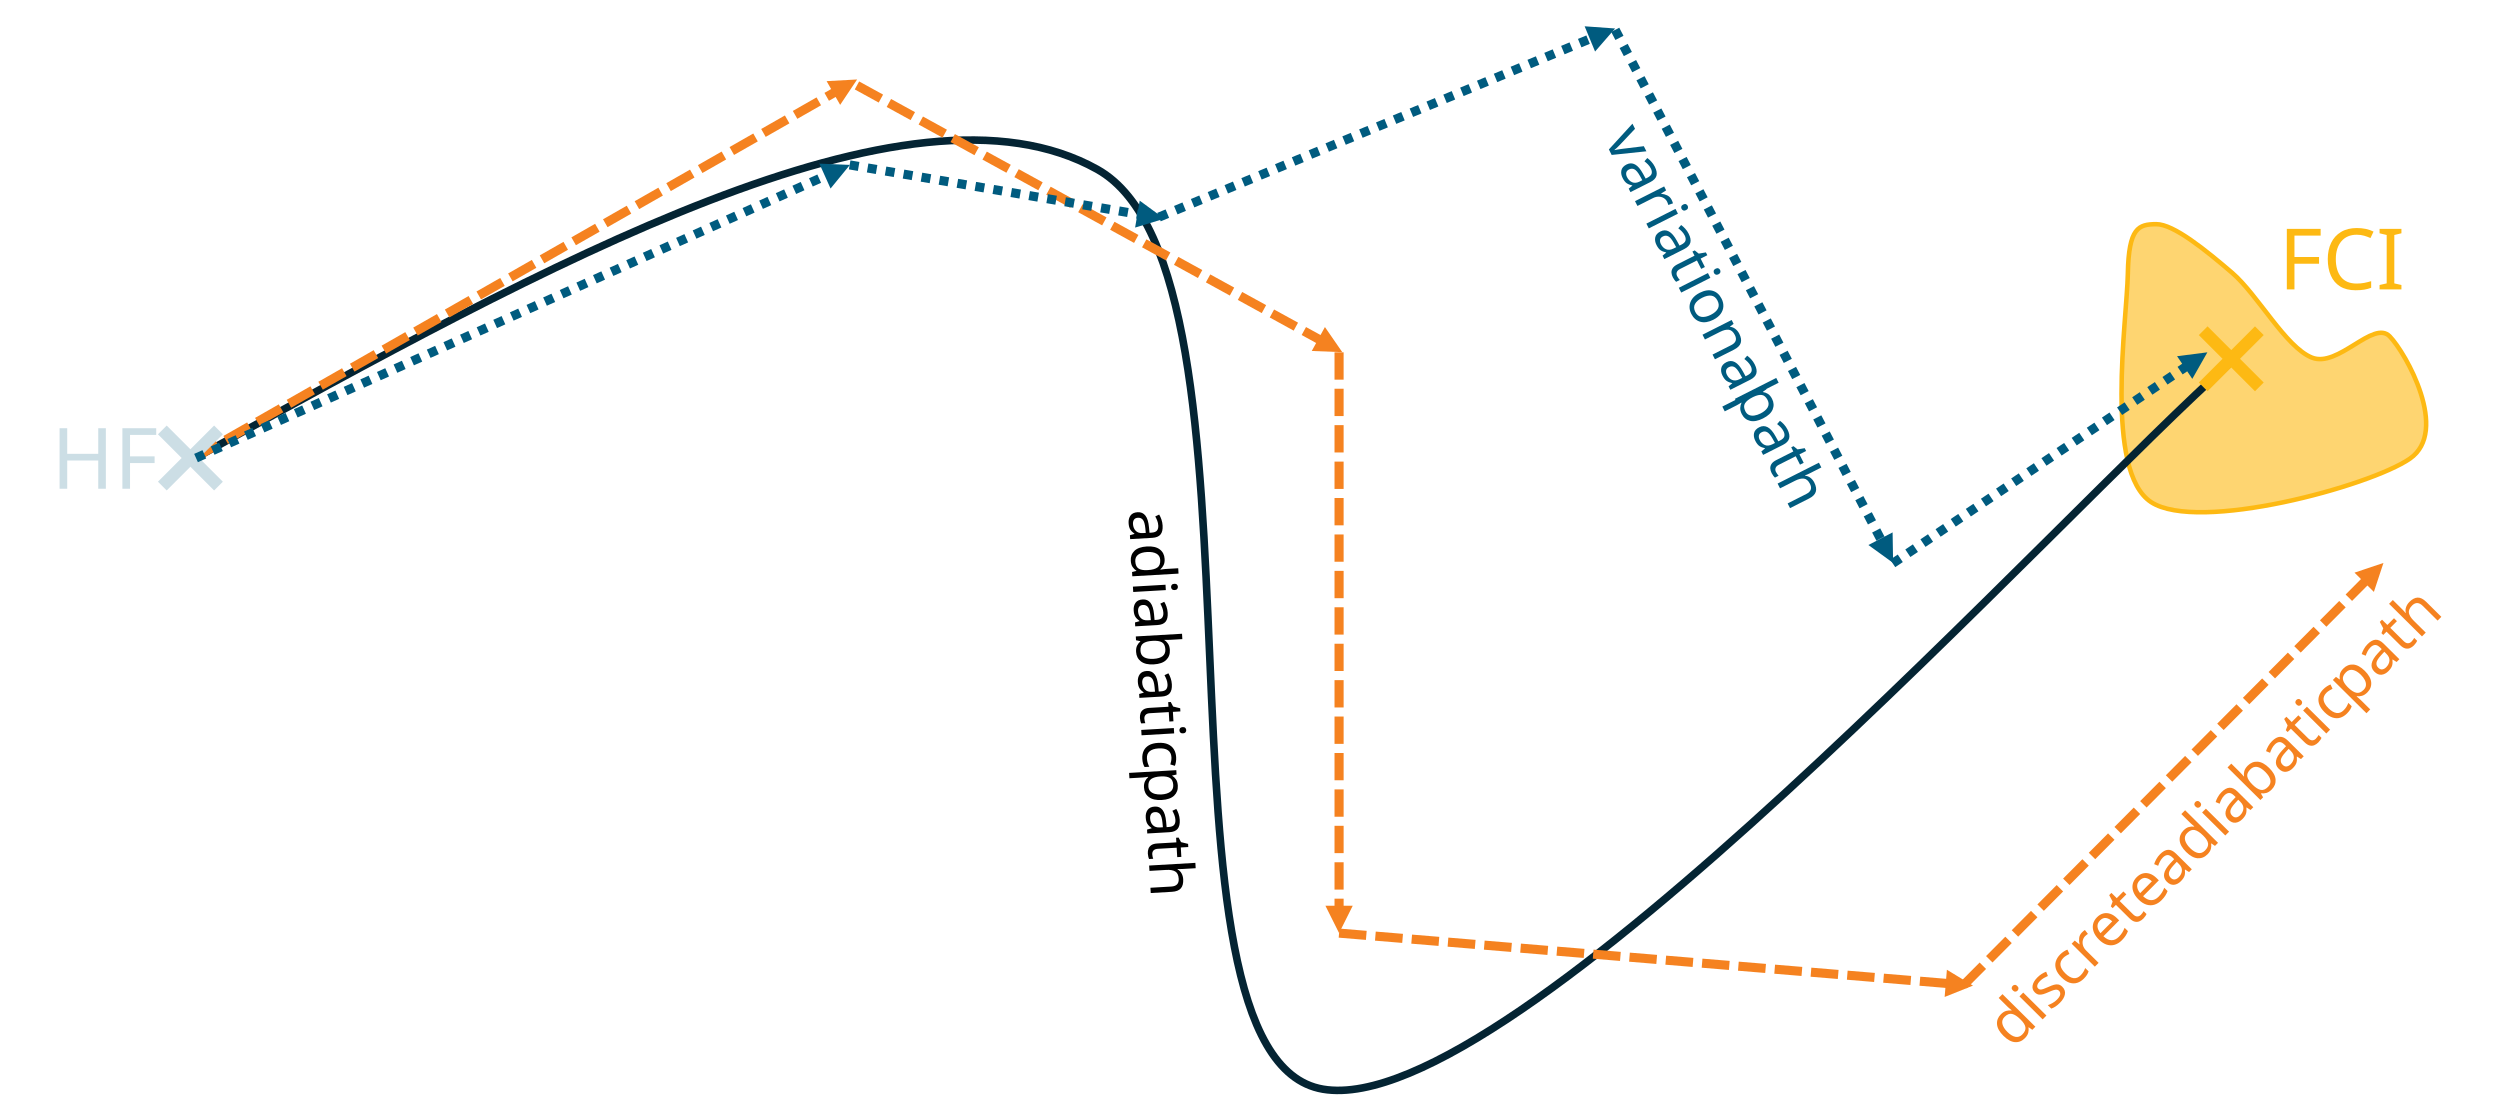
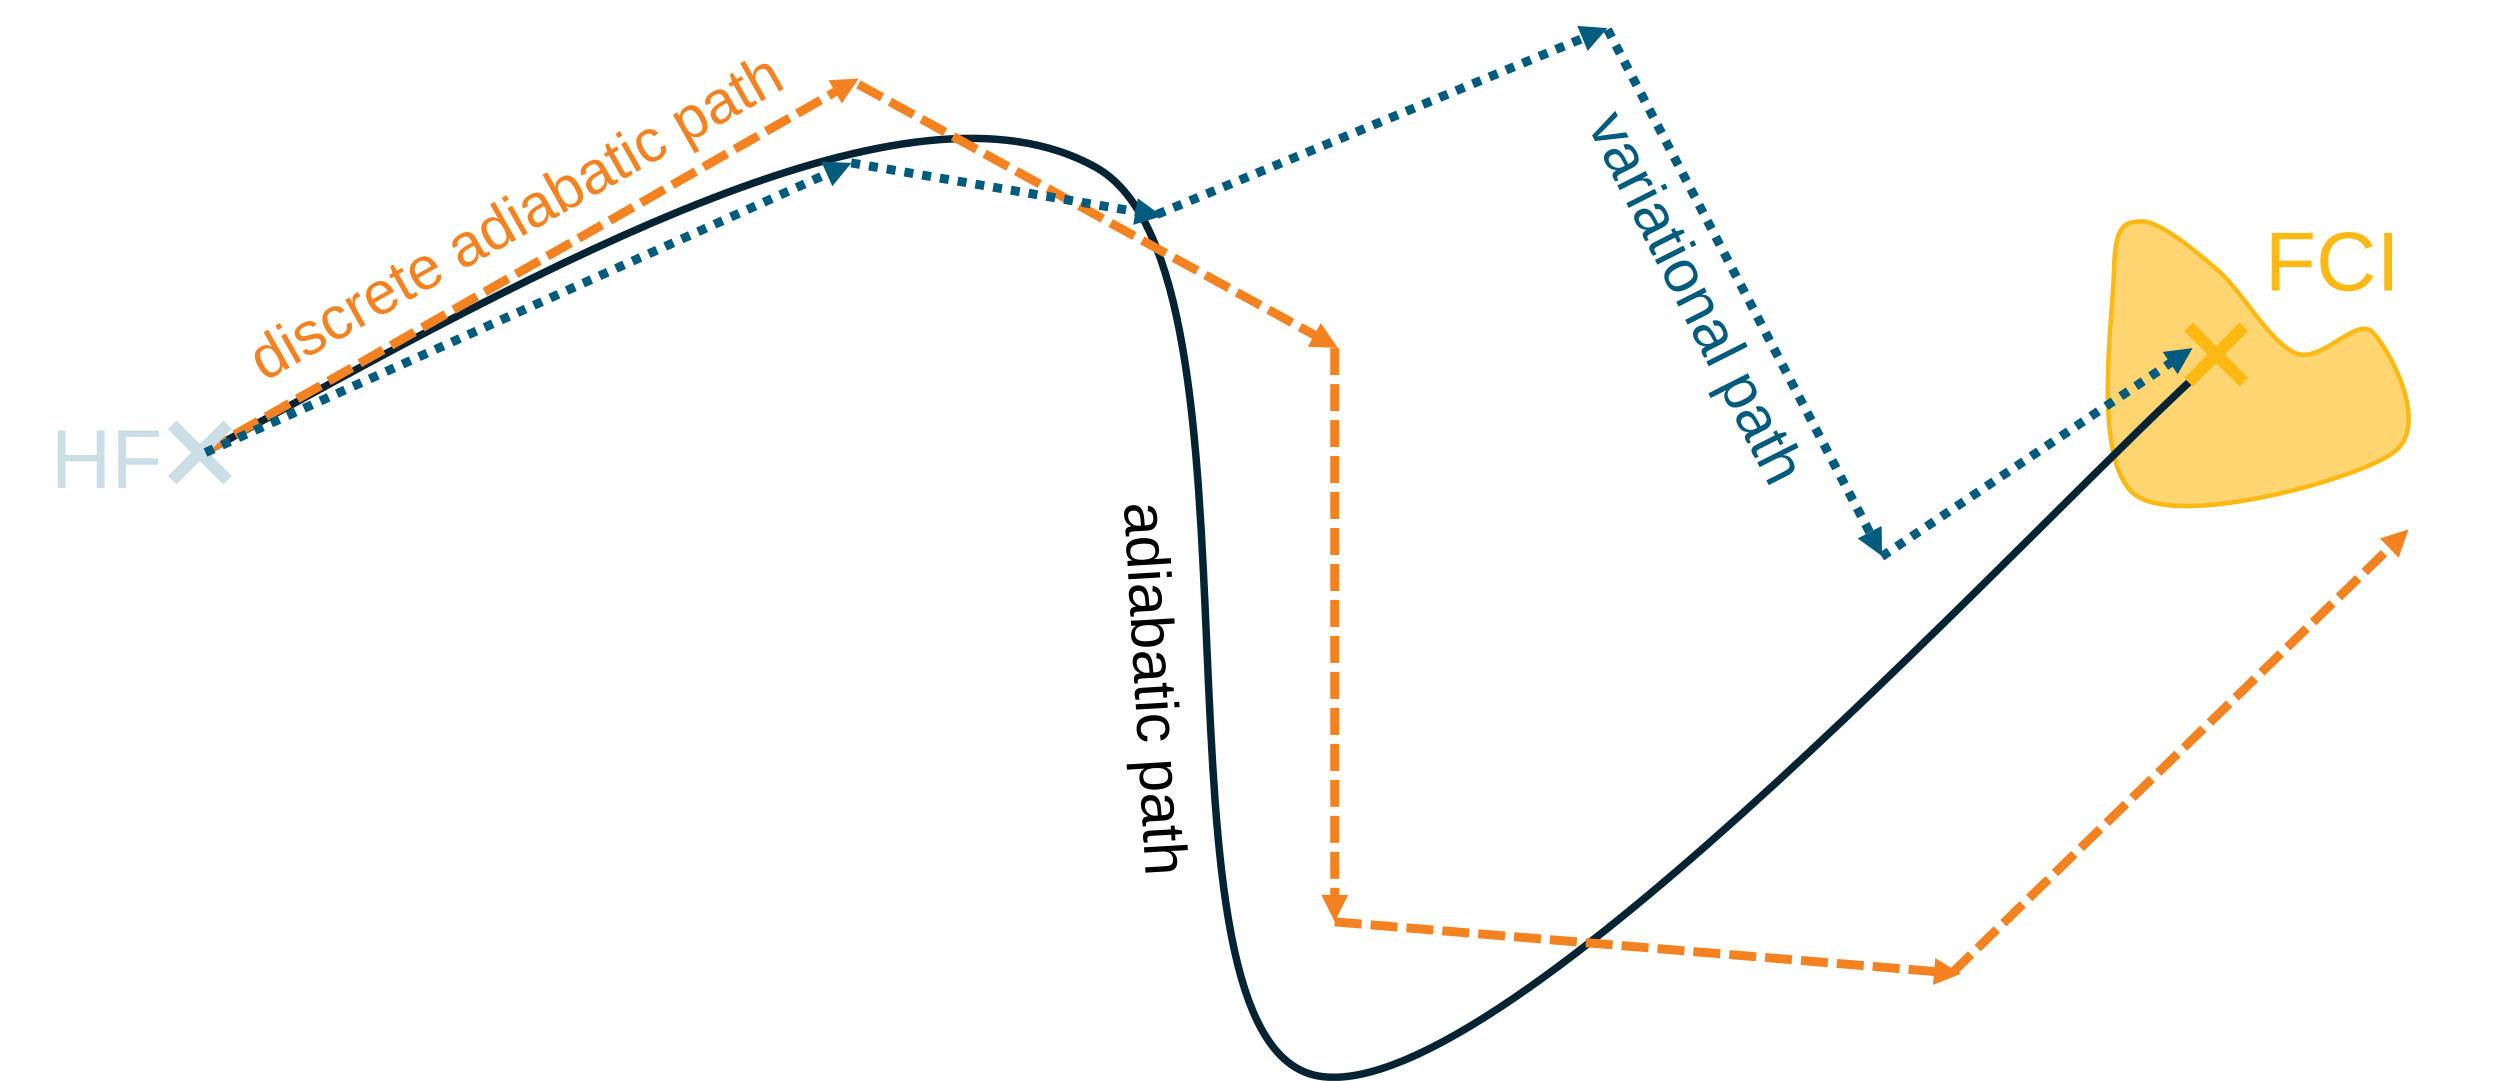
- <svg xmlns="http://www.w3.org/2000/svg" width="3775" height="1681" xml:space="preserve" overflow="hidden">
-   <g transform="translate(-173 -243)">
-     <path d="M3386.04 656.28C3384.77 726.226 3350.17 954.63 3421.15 1001.18 3492.14 1047.72 3751.9 977.268 3811.95 935.555 3871.99 893.841 3806.1 776.333 3781.42 750.897 3756.74 725.463 3703.56 798.969 3663.87 782.945 3624.18 766.921 3582.46 688.328 3543.28 654.754 3504.09 621.18 3455.24 581.247 3428.78 581.501 3402.32 581.755 3387.31 586.334 3386.04 656.28Z" stroke="#FDB913" stroke-width="6.875" stroke-miterlimit="8" fill="#FDB913" fill-rule="evenodd" fill-opacity="0.6" />
-     <path d="M465.5 935.903C1005.48 637.94 1545.45 339.978 1829.65 498.606 2113.85 657.233 1885.21 1839.25 2170.69 1887.67 2456.16 1936.09 3289.92 1011.31 3542.5 789.128" stroke="#042433" stroke-width="11.458" stroke-miterlimit="8" fill="none" fill-rule="evenodd" />
-     <path d="M3506.39 735.777 3542.2 771.586 3578.01 735.777 3591.2 748.97 3555.39 784.779 3591.2 820.587 3578.01 833.78 3542.2 797.972 3506.39 833.78 3493.2 820.587 3529.01 784.779 3493.2 748.97Z" fill="#FDB913" fill-rule="evenodd" />
-     <path d="M2201.87 775 2201.87 816.25 2188.12 816.25 2188.12 775ZM2201.87 830 2201.87 871.25 2188.12 871.25 2188.12 830ZM2201.87 885 2201.87 926.25 2188.12 926.25 2188.12 885ZM2201.87 940 2201.87 981.25 2188.12 981.25 2188.12 940ZM2201.87 995 2201.87 1036.25 2188.12 1036.25 2188.12 995ZM2201.87 1050 2201.88 1091.25 2188.12 1091.25 2188.12 1050ZM2201.88 1105 2201.88 1146.25 2188.12 1146.25 2188.12 1105ZM2201.88 1160 2201.88 1201.25 2188.12 1201.25 2188.12 1160ZM2201.88 1215 2201.88 1256.25 2188.12 1256.25 2188.12 1215ZM2201.88 1270 2201.88 1311.25 2188.12 1311.25 2188.12 1270ZM2201.88 1325 2201.88 1366.25 2188.12 1366.25 2188.12 1325ZM2201.88 1380 2201.88 1421.25 2188.12 1421.25 2188.12 1380ZM2201.88 1435 2201.88 1476.25 2188.12 1476.25 2188.12 1435ZM2201.88 1490 2201.88 1531.25 2188.12 1531.25 2188.12 1490ZM2201.88 1545 2201.88 1586.25 2188.12 1586.25 2188.12 1545ZM2201.88 1600 2201.88 1617.57 2188.12 1617.57 2188.12 1600ZM2215.62 1610.69 2195 1651.94 2174.38 1610.69Z" fill="#F58220" />
-     <path d="M2195.57 1645.15 2236.68 1648.55 2235.54 1662.26 2194.43 1658.85ZM2250.38 1649.69 2291.49 1653.09 2290.35 1666.79 2249.24 1663.39ZM2305.19 1654.23 2346.3 1657.63 2345.17 1671.33 2304.06 1667.93ZM2360 1658.76 2401.11 1662.17 2399.98 1675.87 2358.87 1672.47ZM2414.82 1663.3 2455.93 1666.71 2454.79 1680.41 2413.68 1677.01ZM2469.63 1667.84 2510.74 1671.25 2509.6 1684.95 2468.49 1681.55ZM2524.44 1672.38 2565.55 1675.78 2564.42 1689.49 2523.31 1686.08ZM2579.25 1676.92 2620.36 1680.32 2619.23 1694.03 2578.12 1690.62ZM2634.07 1681.46 2675.18 1684.86 2674.04 1698.57 2632.93 1695.16ZM2688.88 1686 2729.99 1689.4 2728.85 1703.1 2687.74 1699.7ZM2743.69 1690.54 2784.8 1693.94 2783.67 1707.64 2742.56 1704.24ZM2798.5 1695.07 2839.61 1698.48 2838.48 1712.18 2797.37 1708.78ZM2853.32 1699.61 2894.43 1703.02 2893.29 1716.72 2852.18 1713.32ZM2908.13 1704.15 2949.24 1707.56 2948.1 1721.26 2906.99 1717.85ZM2962.94 1708.69 3004.05 1712.09 3002.92 1725.8 2961.81 1722.39ZM3017.75 1713.23 3058.86 1716.63 3057.73 1730.34 3016.62 1726.93ZM3072.57 1717.77 3113.68 1721.17 3112.54 1734.87 3071.43 1731.47ZM3112.81 1707.3 3152.22 1731.26 3109.41 1748.41Z" fill="#F58220" />
-     <path d="M4.875-4.848 33.963 24.4 24.214 34.096-4.875 4.848ZM43.659 34.149 72.748 63.397 62.998 73.093 33.91 43.845ZM82.444 73.146 111.532 102.394 101.783 112.09 72.694 82.842ZM121.228 112.143 150.317 141.391 140.567 151.087 111.479 121.839ZM160.013 151.14 189.101 180.387 179.352 190.084 150.263 160.836ZM198.797 190.137 227.886 219.384 218.136 229.081 189.048 199.833ZM237.582 229.134 266.67 258.381 256.921 268.077 227.832 238.83ZM276.366 268.131 305.455 297.378 295.705 307.074 266.617 277.827ZM315.151 307.128 344.239 336.375 334.49 346.071 305.401 316.824ZM353.935 346.124 383.024 375.372 373.274 385.068 344.186 355.821ZM392.72 385.121 421.808 414.369 412.059 424.065 382.97 394.818ZM431.504 424.118 460.593 453.366 450.843 463.062 421.755 433.814ZM470.289 463.115 499.377 492.363 489.628 502.059 460.539 472.811ZM509.073 502.112 538.162 531.36 528.412 541.056 499.324 511.808ZM547.858 541.109 576.946 570.357 567.197 580.053 538.109 550.805ZM586.642 580.106 614.661 608.279 604.912 617.975 576.893 589.802ZM619.563 593.709 634.028 637.501 590.315 622.797Z" fill="#F58220" transform="matrix(1 0 0 -1 3138 1730.5)" />
-     <path d="M3.408-5.971 39.233 14.478 32.416 26.42-3.408 5.971ZM51.174 21.295 86.999 41.744 80.182 53.685 44.358 33.236ZM98.94 48.56 134.765 69.01 127.948 80.951 92.124 60.502ZM146.706 75.826 182.531 96.275 175.714 108.217 139.89 87.767ZM194.472 103.092 230.297 123.541 223.48 135.482 187.656 115.033ZM242.238 130.357 278.063 150.806 271.246 162.748 235.422 142.299ZM290.004 157.623 325.829 178.072 319.012 190.013 283.188 169.564ZM337.77 184.888 373.594 205.338 366.778 217.279 330.954 196.83ZM385.536 212.154 421.36 232.603 414.544 244.545 378.72 224.095ZM433.302 239.42 469.126 259.869 462.31 271.81 426.486 251.361ZM481.068 266.685 516.892 287.134 510.076 299.076 474.252 278.627ZM528.834 293.951 564.658 314.4 557.842 326.341 522.017 305.892ZM576.6 321.216 612.424 341.665 605.608 353.607 569.783 333.158ZM624.366 348.482 660.19 368.931 653.374 380.873 617.549 360.423ZM672.132 375.747 707.956 396.197 701.14 408.138 665.315 387.689ZM719.898 403.013 755.722 423.462 748.906 435.404 713.081 414.955ZM767.664 430.279 803.488 450.728 796.672 462.669 760.847 442.22ZM815.43 457.544 851.254 477.993 844.438 489.935 808.613 469.486ZM863.196 484.81 899.02 505.259 892.204 517.201 856.379 496.751ZM910.962 512.075 946.786 532.525 939.97 544.466 904.145 524.017ZM958.728 539.341 974.793 548.511 967.977 560.453 951.911 551.282ZM975.637 533.161 1001.24 571.522 955.188 568.985Z" fill="#F58220" transform="matrix(1 0 0 -1 466 934.522)" />
-     <path d="M1470.31 365.975 1506.46 385.843 1499.84 397.893 1463.69 378.025ZM1518.51 392.465 1554.66 412.333 1548.04 424.383 1511.89 404.515ZM1566.71 418.956 1602.86 438.824 1596.24 450.874 1560.09 431.006ZM1614.91 445.446 1651.06 465.314 1644.44 477.364 1608.29 457.496ZM1663.11 471.937 1699.26 491.804 1692.64 503.854 1656.49 483.987ZM1711.31 498.427 1747.46 518.295 1740.84 530.345 1704.69 510.477ZM1759.51 524.917 1795.66 544.785 1789.04 556.835 1752.89 536.968ZM1807.71 551.408 1843.86 571.276 1837.24 583.326 1801.09 563.458ZM1855.91 577.898 1892.06 597.766 1885.44 609.816 1849.29 589.948ZM1904.11 604.389 1940.26 624.257 1933.64 636.307 1897.49 616.439ZM1952.31 630.879 1988.46 650.747 1981.84 662.797 1945.69 642.929ZM2000.51 657.37 2036.66 677.237 2030.04 689.287 1993.89 669.42ZM2048.71 683.86 2084.86 703.728 2078.24 715.778 2042.09 695.91ZM2096.91 710.35 2133.06 730.218 2126.44 742.268 2090.29 722.401ZM2145.11 736.841 2173.03 752.185 2166.41 764.235 2138.49 748.891ZM2173.63 736.823 2199.85 774.766 2153.76 772.973Z" fill="#F58220" />
-     <text fill="#CCDEE5" font-family="Aptos,Aptos_MSFontService,sans-serif" font-weight="400" font-size="128" transform="matrix(1 0 0 1 250.549 981)">HF</text>
-     <path d="M424.695 885.581 460.504 921.39 496.312 885.581 509.505 898.774 473.697 934.583 509.505 970.391 496.312 983.584 460.504 947.776 424.695 983.584 411.502 970.391 447.311 934.583 411.502 898.774Z" fill="#CCDEE5" fill-rule="evenodd" />
-     <text fill="#FDB913" font-family="Aptos,Aptos_MSFontService,sans-serif" font-weight="400" font-size="128" transform="matrix(1 0 0 1 3613.69 680)">FCI</text>
-     <path d="M2.812-6.273 15.359-0.649 9.734 11.898-2.812 6.273ZM27.906 4.976 40.453 10.601 34.828 23.148 22.281 17.523ZM53 16.226 65.547 21.851 59.922 34.398 47.375 28.773ZM78.094 27.476 90.64 33.101 85.015 45.648 72.469 40.023ZM103.187 38.726 115.734 44.35 110.109 56.897 97.562 51.272ZM128.281 49.975 140.828 55.6 135.203 68.147 122.656 62.522ZM153.375 61.225 165.921 66.85 160.296 79.397 147.75 73.772ZM178.468 72.475 191.015 78.1 185.39 90.647 172.843 85.022ZM203.562 83.725 216.109 89.35 210.484 101.896 197.937 96.272ZM228.656 94.974 241.202 100.599 235.578 113.146 223.031 107.521ZM253.749 106.224 266.296 111.849 260.671 124.396 248.124 118.771ZM278.843 117.474 291.39 123.099 285.765 135.646 273.218 130.021ZM303.937 128.724 316.483 134.349 310.859 146.895 298.312 141.271ZM329.03 139.973 341.577 145.598 335.952 158.145 323.405 152.52ZM354.124 151.223 366.671 156.848 361.046 169.395 348.499 163.77ZM379.218 162.473 391.765 168.098 386.14 180.645 373.593 175.02ZM404.311 173.723 416.858 179.348 411.233 191.894 398.686 186.27ZM429.405 184.972 441.952 190.597 436.327 203.144 423.78 197.519ZM454.499 196.222 467.046 201.847 461.421 214.394 448.874 208.769ZM479.592 207.472 492.139 213.097 486.514 225.644 473.967 220.019ZM504.686 218.722 517.233 224.347 511.608 236.893 499.061 231.269ZM529.78 229.971 542.326 235.596 536.702 248.143 524.155 242.518ZM554.873 241.221 567.42 246.846 561.795 259.393 549.248 253.768ZM579.967 252.471 592.514 258.096 586.889 270.643 574.342 265.018ZM605.061 263.721 617.607 269.346 611.983 281.892 599.436 276.267ZM630.154 274.97 642.701 280.595 637.076 293.142 624.529 287.517ZM655.248 286.22 667.795 291.845 662.17 304.392 649.623 298.767ZM680.342 297.47 692.888 303.095 687.264 315.642 674.717 310.017ZM705.435 308.72 717.982 314.345 712.357 326.891 699.81 321.266ZM730.529 319.969 743.076 325.594 737.451 338.141 724.904 332.516ZM755.623 331.219 768.17 336.844 762.545 349.391 749.998 343.766ZM780.716 342.469 793.263 348.094 787.639 360.641 775.092 355.016ZM805.81 353.719 818.357 359.344 812.732 371.89 800.185 366.266ZM830.904 364.968 843.451 370.593 837.826 383.14 825.279 377.515ZM855.998 376.218 868.545 381.843 862.92 394.39 850.373 388.765ZM881.091 387.468 893.638 393.093 888.013 405.64 875.467 400.015ZM906.185 398.718 918.732 404.343 913.107 416.889 900.56 411.264ZM931.279 409.967 943.826 415.592 938.201 428.139 925.654 422.514ZM956.372 421.217 958.792 422.302 953.167 434.849 950.747 433.764ZM958.145 406.943 987.348 442.638 941.27 444.584Z" fill="#005B7F" transform="matrix(1 0 0 -1 469 934.638)" />
-     <path d="M1457.16 485.223 1470.71 487.541 1468.39 501.094 1454.84 498.777ZM1484.27 489.859 1497.82 492.177 1495.5 505.73 1481.95 503.412ZM1511.37 494.495 1524.93 496.812 1522.61 510.366 1509.05 508.048ZM1538.48 499.13 1552.03 501.448 1549.71 515.001 1536.16 512.683ZM1565.58 503.766 1579.14 506.084 1576.82 519.637 1563.27 517.319ZM1592.69 508.402 1606.24 510.719 1603.93 524.273 1590.37 521.955ZM1619.8 513.037 1633.35 515.355 1631.03 528.908 1617.48 526.59ZM1646.9 517.673 1660.46 519.991 1658.14 533.544 1644.59 531.226ZM1674.01 522.308 1687.56 524.626 1685.25 538.18 1671.69 535.862ZM1701.12 526.944 1714.67 529.262 1712.35 542.815 1698.8 540.497ZM1728.22 531.58 1741.78 533.898 1739.46 547.451 1725.91 545.133ZM1755.33 536.215 1768.88 538.533 1766.57 552.086 1753.01 549.769ZM1782.44 540.851 1795.99 543.169 1793.67 556.722 1780.12 554.404ZM1809.54 545.487 1823.1 547.804 1820.78 561.358 1807.23 559.04ZM1836.65 550.122 1850.2 552.44 1847.89 565.993 1834.33 563.676ZM1863.76 554.758 1877.31 557.076 1874.99 570.629 1861.44 568.311ZM1890.86 559.394 1898.41 560.685 1896.1 574.238 1888.54 572.947ZM1893.96 545.973 1931.14 573.256 1887 586.633Z" fill="#005B7F" />
-     <path d="M2.627-6.353 15.334-1.099 10.079 11.608-2.627 6.353ZM28.04 4.156 40.746 9.41 35.492 22.117 22.785 16.862ZM53.453 14.665 66.159 19.92 60.905 32.626 48.198 27.371ZM78.866 25.174 91.572 30.429 86.317 43.135 73.611 37.88ZM104.278 35.683 116.985 40.938 111.73 53.644 99.024 48.39ZM129.691 46.192 142.397 51.447 137.143 64.153 124.437 58.899ZM155.104 56.702 167.81 61.956 162.556 74.662 149.849 69.408ZM180.517 67.211 193.223 72.465 187.968 85.171 175.262 79.917ZM205.929 77.72 218.636 82.974 213.381 95.681 200.675 90.426ZM231.342 88.229 244.049 93.483 238.794 106.19 226.088 100.935ZM256.755 98.738 269.461 103.992 264.207 116.699 251.5 111.444ZM282.168 109.247 294.874 114.502 289.62 127.208 276.913 121.953ZM307.581 119.756 320.287 125.011 315.032 137.717 302.326 132.463ZM332.993 130.265 345.7 135.52 340.445 148.226 327.739 142.972ZM358.406 140.774 371.112 146.029 365.858 158.735 353.152 153.481ZM383.819 151.283 396.525 156.538 391.271 169.244 378.564 163.99ZM409.232 161.793 421.938 167.047 416.683 179.754 403.977 174.499ZM434.644 172.302 447.351 177.556 442.096 190.263 429.39 185.008ZM460.057 182.811 472.764 188.065 467.509 200.772 454.803 195.517ZM485.47 193.32 498.176 198.574 492.922 211.281 480.215 206.026ZM510.883 203.829 523.589 209.084 518.335 221.79 505.628 216.535ZM536.295 214.338 549.002 219.593 543.747 232.299 531.041 227.044ZM561.708 224.847 574.415 230.102 569.16 242.808 556.454 237.554ZM587.121 235.356 599.827 240.611 594.573 253.317 581.866 248.063ZM612.534 245.865 625.24 251.12 619.986 263.826 607.279 258.572ZM637.946 256.375 650.653 261.629 645.398 274.335 632.692 269.081ZM658.564 250.021 688.801 284.844 642.8 288.14Z" fill="#005B7F" transform="matrix(1 0 0 -1 1923 570.844)" />
-     <path d="M2618.1 284.822 2624.45 297.015 2612.26 303.371 2605.9 291.178ZM2630.81 309.208 2637.16 321.402 2624.97 327.757 2618.61 315.564ZM2643.52 333.595 2649.87 345.788 2637.68 352.143 2631.33 339.95ZM2656.23 357.981 2662.58 370.174 2650.39 376.529 2644.04 364.336ZM2668.94 382.367 2675.3 394.56 2663.1 400.915 2656.75 388.722ZM2681.65 406.753 2688.01 418.946 2675.81 425.302 2669.46 413.108ZM2694.36 431.139 2700.72 443.332 2688.52 449.688 2682.17 437.495ZM2707.07 455.525 2713.43 467.718 2701.24 474.074 2694.88 461.881ZM2719.78 479.911 2726.14 492.104 2713.95 498.46 2707.59 486.267ZM2732.49 504.297 2738.85 516.491 2726.66 522.846 2720.3 510.653ZM2745.21 528.684 2751.56 540.877 2739.37 547.232 2733.01 535.039ZM2757.92 553.07 2764.27 565.263 2752.08 571.618 2745.72 559.425ZM2770.63 577.456 2776.98 589.649 2764.79 596.004 2758.43 583.811ZM2783.34 601.842 2789.69 614.035 2777.5 620.391 2771.15 608.198ZM2796.05 626.228 2802.4 638.421 2790.21 644.777 2783.86 632.584ZM2808.76 650.614 2815.12 662.807 2802.92 669.163 2796.57 656.97ZM2821.47 675 2827.83 687.193 2815.63 693.549 2809.28 681.356ZM2834.18 699.387 2840.54 711.58 2828.34 717.935 2821.99 705.742ZM2846.89 723.773 2853.25 735.966 2841.06 742.321 2834.7 730.128ZM2859.6 748.159 2865.96 760.352 2853.77 766.707 2847.41 754.514ZM2872.31 772.545 2878.67 784.738 2866.48 791.093 2860.12 778.9ZM2885.03 796.931 2891.38 809.124 2879.19 815.48 2872.83 803.286ZM2897.74 821.317 2904.09 833.51 2891.9 839.866 2885.54 827.673ZM2910.45 845.703 2916.8 857.896 2904.61 864.252 2898.25 852.059ZM2923.16 870.089 2929.51 882.283 2917.32 888.638 2910.97 876.445ZM2935.87 894.476 2942.22 906.669 2930.03 913.024 2923.68 900.831ZM2948.58 918.862 2954.94 931.055 2942.74 937.41 2936.39 925.217ZM2961.29 943.248 2967.65 955.441 2955.45 961.796 2949.1 949.603ZM2974 967.634 2980.36 979.827 2968.16 986.182 2961.81 973.989ZM2986.71 992.02 2993.07 1004.21 2980.87 1010.57 2974.52 998.376ZM2999.42 1016.41 3005.78 1028.6 2993.59 1034.95 2987.23 1022.76ZM3012.13 1040.79 3018.49 1052.99 3006.3 1059.34 2999.94 1047.15ZM3030.83 1046.9 3031.6 1093.02 2994.25 1065.97Z" fill="#005B7F" />
-     <path d="M3.83-5.71 15.249 1.95 7.589 13.369-3.83 5.71ZM26.668 9.609 38.087 17.269 30.427 28.688 19.008 21.029ZM49.506 24.928 60.925 32.588 53.266 44.007 41.846 36.347ZM72.344 40.247 83.763 47.907 76.104 59.326 64.685 51.666ZM95.182 55.566 106.601 63.226 98.942 74.645 87.523 66.985ZM118.02 70.885 129.439 78.545 121.78 89.964 110.361 82.304ZM140.858 86.204 152.278 93.864 144.618 105.283 133.199 97.623ZM163.697 101.523 175.116 109.183 167.456 120.602 156.037 112.942ZM186.535 116.842 197.954 124.501 190.294 135.921 178.875 128.261ZM209.373 132.161 220.792 139.82 213.132 151.239 201.713 143.58ZM232.211 147.48 243.63 155.139 235.971 166.558 224.552 158.899ZM255.049 162.799 266.468 170.458 258.809 181.877 247.39 174.218ZM277.887 178.118 289.306 185.777 281.647 197.196 270.228 189.537ZM300.725 193.437 312.144 201.096 304.485 212.515 293.066 204.856ZM323.564 208.756 334.983 216.415 327.323 227.834 315.904 220.175ZM346.402 224.075 357.821 231.734 350.161 243.153 338.742 235.494ZM369.24 239.393 380.659 247.053 372.999 258.472 361.58 250.813ZM392.078 254.712 403.497 262.372 395.837 273.791 384.418 266.132ZM414.916 270.031 426.335 277.691 418.676 289.11 407.257 281.45ZM437.754 285.35 449.173 293.01 441.514 304.429 430.095 296.769ZM452.371 278.598 475.139 318.705 429.393 312.855Z" fill="#005B7F" transform="matrix(1 0 0 -1 3031 1093.71)" />
-     <text fill="#F58220" font-family="Aptos,Aptos_MSFontService,sans-serif" font-weight="400" font-size="92" transform="matrix(0.703683 -0.710514 0.710514 0.703683 3212.11 1828)">discrete</text>
-     <text fill="#F58220" font-family="Aptos,Aptos_MSFontService,sans-serif" font-weight="400" font-size="92" transform="matrix(0.703683 -0.710514 0.710514 0.703683 3451.59 1587)">adiabatic</text>
-     <text fill="#F58220" font-family="Aptos,Aptos_MSFontService,sans-serif" font-weight="400" font-size="92" transform="matrix(0.703683 -0.710514 0.710514 0.703683 3725.16 1310)">path</text>
-     <text fill="#005B7F" font-family="Aptos,Aptos_MSFontService,sans-serif" font-weight="400" font-size="92" transform="matrix(0.451038 0.892505 -0.892505 0.451038 2593.99 452)">variational</text>
-     <text fill="#005B7F" font-family="Aptos,Aptos_MSFontService,sans-serif" font-weight="400" font-size="92" transform="matrix(0.451038 0.892505 -0.892505 0.451038 2789.87 840)">path</text>
-     <text font-family="Aptos,Aptos_MSFontService,sans-serif" font-weight="400" font-size="92" transform="matrix(0.0580719 0.998312 -0.998312 0.0580719 1876.95 1013)">adiabatic</text>
-     <text font-family="Aptos,Aptos_MSFontService,sans-serif" font-weight="400" font-size="92" transform="matrix(0.0580719 0.998312 -0.998312 0.0580719 1899.53 1401)">path</text>
+ <svg xmlns="http://www.w3.org/2000/svg" width="3821" height="1652" xml:space="preserve" overflow="hidden" version="1.1" id="svg20">
+   <defs id="defs20" />
+   <g transform="translate(-155 -243)" id="g20">
+     <path d="M3386.04 656.28C3384.77 726.226 3350.17 954.63 3421.15 1001.18 3492.14 1047.72 3751.9 977.268 3811.95 935.555 3871.99 893.841 3806.1 776.333 3781.42 750.897 3756.74 725.463 3703.56 798.969 3663.87 782.945 3624.18 766.921 3582.46 688.328 3543.28 654.754 3504.09 621.18 3455.24 581.247 3428.78 581.501 3402.32 581.755 3387.31 586.334 3386.04 656.28Z" stroke="#FDB913" stroke-width="6.875" stroke-miterlimit="8" fill="#FDB913" fill-rule="evenodd" fill-opacity="0.6" id="path1" />
+     <path d="M465.5 935.903C1005.48 637.94 1545.45 339.978 1829.65 498.606 2113.85 657.233 1885.21 1839.25 2170.69 1887.67 2456.16 1936.09 3289.92 1011.31 3542.5 789.128" stroke="#042433" stroke-width="11.458" stroke-miterlimit="8" fill="none" fill-rule="evenodd" id="path2" />
+     <path d="M3506.39 735.777 3542.2 771.586 3578.01 735.777 3591.2 748.97 3555.39 784.779 3591.2 820.587 3578.01 833.78 3542.2 797.972 3506.39 833.78 3493.2 820.587 3529.01 784.779 3493.2 748.97Z" fill="#FDB913" fill-rule="evenodd" id="path3" />
+     <path d="M2201.87 775 2201.87 816.25 2188.12 816.25 2188.12 775ZM2201.87 830 2201.87 871.25 2188.12 871.25 2188.12 830ZM2201.87 885 2201.87 926.25 2188.12 926.25 2188.12 885ZM2201.87 940 2201.87 981.25 2188.12 981.25 2188.12 940ZM2201.87 995 2201.87 1036.25 2188.12 1036.25 2188.12 995ZM2201.87 1050 2201.88 1091.25 2188.12 1091.25 2188.12 1050ZM2201.88 1105 2201.88 1146.25 2188.12 1146.25 2188.12 1105ZM2201.88 1160 2201.88 1201.25 2188.12 1201.25 2188.12 1160ZM2201.88 1215 2201.88 1256.25 2188.12 1256.25 2188.12 1215ZM2201.88 1270 2201.88 1311.25 2188.12 1311.25 2188.12 1270ZM2201.88 1325 2201.88 1366.25 2188.12 1366.25 2188.12 1325ZM2201.88 1380 2201.88 1421.25 2188.12 1421.25 2188.12 1380ZM2201.88 1435 2201.88 1476.25 2188.12 1476.25 2188.12 1435ZM2201.88 1490 2201.88 1531.25 2188.12 1531.25 2188.12 1490ZM2201.88 1545 2201.88 1586.25 2188.12 1586.25 2188.12 1545ZM2201.88 1600 2201.88 1617.57 2188.12 1617.57 2188.12 1600ZM2215.62 1610.69 2195 1651.94 2174.38 1610.69Z" fill="#F58220" id="path4" />
+     <path d="M2195.57 1645.15 2236.68 1648.55 2235.54 1662.26 2194.43 1658.85ZM2250.38 1649.69 2291.49 1653.09 2290.35 1666.79 2249.24 1663.39ZM2305.19 1654.23 2346.3 1657.63 2345.17 1671.33 2304.06 1667.93ZM2360 1658.76 2401.11 1662.17 2399.98 1675.87 2358.87 1672.47ZM2414.82 1663.3 2455.93 1666.71 2454.79 1680.41 2413.68 1677.01ZM2469.63 1667.84 2510.74 1671.25 2509.6 1684.95 2468.49 1681.55ZM2524.44 1672.38 2565.55 1675.78 2564.42 1689.49 2523.31 1686.08ZM2579.25 1676.92 2620.36 1680.32 2619.23 1694.03 2578.12 1690.62ZM2634.07 1681.46 2675.18 1684.86 2674.04 1698.57 2632.93 1695.16ZM2688.88 1686 2729.99 1689.4 2728.85 1703.1 2687.74 1699.7ZM2743.69 1690.54 2784.8 1693.94 2783.67 1707.64 2742.56 1704.24ZM2798.5 1695.07 2839.61 1698.48 2838.48 1712.18 2797.37 1708.78ZM2853.32 1699.61 2894.43 1703.02 2893.29 1716.72 2852.18 1713.32ZM2908.13 1704.15 2949.24 1707.56 2948.1 1721.26 2906.99 1717.85ZM2962.94 1708.69 3004.05 1712.09 3002.92 1725.8 2961.81 1722.39ZM3017.75 1713.23 3058.86 1716.63 3057.73 1730.34 3016.62 1726.93ZM3072.57 1717.77 3113.68 1721.17 3112.54 1734.87 3071.43 1731.47ZM3112.81 1707.3 3152.22 1731.26 3109.41 1748.41Z" fill="#F58220" id="path5" />
+     <path d="M4.791-4.931 34.375 23.816 24.793 33.677-4.791 4.931ZM44.236 33.398 73.82 62.145 64.237 72.006 34.654 43.26ZM83.681 71.727 113.264 100.474 103.682 110.335 74.099 81.588ZM123.126 110.056 152.709 138.803 143.127 148.664 113.543 119.917ZM162.571 148.385 192.154 177.132 182.572 186.993 152.988 158.246ZM202.015 186.714 231.599 215.461 222.017 225.322 192.433 196.575ZM241.46 225.043 271.044 253.789 261.462 263.651 231.878 234.904ZM280.905 263.372 310.489 292.118 300.906 301.979 271.323 273.233ZM320.35 301.701 349.934 330.447 340.351 340.308 310.768 311.562ZM359.795 340.029 389.378 368.776 379.796 378.637 350.212 349.891ZM399.24 378.358 428.823 407.105 419.241 416.966 389.657 388.22ZM438.684 416.687 468.268 445.434 458.686 455.295 429.102 426.548ZM478.129 455.016 507.713 483.763 498.131 493.624 468.547 464.877ZM517.574 493.345 547.158 522.092 537.576 531.953 507.992 503.206ZM557.019 531.674 586.603 560.421 577.02 570.282 547.437 541.535ZM596.464 570.003 626.047 598.749 616.465 608.611 586.882 579.864ZM635.909 608.332 665.492 637.078 655.91 646.94 626.326 618.193ZM675.354 646.661 678.459 649.678 668.877 659.539 665.771 656.522ZM683.111 635.026 698.321 678.564 654.364 664.609Z" fill="#F58220" transform="matrix(1 0 0 -1 3138 1730.56)" id="path6" />
+     <path d="M3.408-5.971 39.233 14.478 32.416 26.42-3.408 5.971ZM51.174 21.295 86.999 41.744 80.182 53.685 44.358 33.236ZM98.94 48.56 134.765 69.01 127.948 80.951 92.124 60.502ZM146.706 75.826 182.531 96.275 175.714 108.217 139.89 87.767ZM194.472 103.092 230.297 123.541 223.48 135.482 187.656 115.033ZM242.238 130.357 278.063 150.806 271.246 162.748 235.422 142.299ZM290.004 157.623 325.829 178.072 319.012 190.013 283.188 169.564ZM337.77 184.888 373.594 205.338 366.778 217.279 330.954 196.83ZM385.536 212.154 421.36 232.603 414.544 244.545 378.72 224.095ZM433.302 239.42 469.126 259.869 462.31 271.81 426.486 251.361ZM481.068 266.685 516.892 287.134 510.076 299.076 474.252 278.627ZM528.834 293.951 564.658 314.4 557.842 326.341 522.017 305.892ZM576.6 321.216 612.424 341.665 605.608 353.607 569.783 333.158ZM624.366 348.482 660.19 368.931 653.374 380.873 617.549 360.423ZM672.132 375.747 707.956 396.197 701.14 408.138 665.315 387.689ZM719.898 403.013 755.722 423.462 748.906 435.404 713.081 414.955ZM767.664 430.279 803.488 450.728 796.672 462.669 760.847 442.22ZM815.43 457.544 851.254 477.993 844.438 489.935 808.613 469.486ZM863.196 484.81 899.02 505.259 892.204 517.201 856.379 496.751ZM910.962 512.075 946.786 532.525 939.97 544.466 904.145 524.017ZM958.728 539.341 974.793 548.511 967.977 560.453 951.911 551.282ZM975.637 533.161 1001.24 571.522 955.188 568.985Z" fill="#F58220" transform="matrix(1 0 0 -1 466 934.522)" id="path7" />
+     <path d="M1470.31 365.975 1506.46 385.843 1499.84 397.893 1463.69 378.025ZM1518.51 392.465 1554.66 412.333 1548.04 424.383 1511.89 404.515ZM1566.71 418.956 1602.86 438.824 1596.24 450.874 1560.09 431.006ZM1614.91 445.446 1651.06 465.314 1644.44 477.364 1608.29 457.496ZM1663.11 471.937 1699.26 491.804 1692.64 503.854 1656.49 483.987ZM1711.31 498.427 1747.46 518.295 1740.84 530.345 1704.69 510.477ZM1759.51 524.917 1795.66 544.785 1789.04 556.835 1752.89 536.968ZM1807.71 551.408 1843.86 571.276 1837.24 583.326 1801.09 563.458ZM1855.91 577.898 1892.06 597.766 1885.44 609.816 1849.29 589.948ZM1904.11 604.389 1940.26 624.257 1933.64 636.307 1897.49 616.439ZM1952.31 630.879 1988.46 650.747 1981.84 662.797 1945.69 642.929ZM2000.51 657.37 2036.66 677.237 2030.04 689.287 1993.89 669.42ZM2048.71 683.86 2084.86 703.728 2078.24 715.778 2042.09 695.91ZM2096.91 710.35 2133.06 730.218 2126.44 742.268 2090.29 722.401ZM2145.11 736.841 2173.03 752.185 2166.41 764.235 2138.49 748.891ZM2173.63 736.823 2199.85 774.766 2153.76 772.973Z" fill="#F58220" id="path8" />
+     <text fill="#CCDEE5" font-family="Arial,Arial_MSFontService,sans-serif" font-weight="400" font-size="128" transform="matrix(1 0 0 1 232.692 989)" id="text8">HF</text>
+     <path d="M424.695 885.581 460.504 921.39 496.312 885.581 509.505 898.774 473.697 934.583 509.505 970.391 496.312 983.584 460.504 947.776 424.695 983.584 411.502 970.391 447.311 934.583 411.502 898.774Z" fill="#CCDEE5" fill-rule="evenodd" id="path9" />
+     <text fill="#FDB913" font-family="Arial,Arial_MSFontService,sans-serif" font-weight="400" font-size="128" transform="matrix(1 0 0 1 3616.64 687)" id="text9">FCI</text>
+     <path d="M2.812-6.273 15.359-0.649 9.734 11.898-2.812 6.273ZM27.906 4.976 40.453 10.601 34.828 23.148 22.281 17.523ZM53 16.226 65.547 21.851 59.922 34.398 47.375 28.773ZM78.094 27.476 90.64 33.101 85.015 45.648 72.469 40.023ZM103.187 38.726 115.734 44.35 110.109 56.897 97.562 51.272ZM128.281 49.975 140.828 55.6 135.203 68.147 122.656 62.522ZM153.375 61.225 165.921 66.85 160.296 79.397 147.75 73.772ZM178.468 72.475 191.015 78.1 185.39 90.647 172.843 85.022ZM203.562 83.725 216.109 89.35 210.484 101.896 197.937 96.272ZM228.656 94.974 241.202 100.599 235.578 113.146 223.031 107.521ZM253.749 106.224 266.296 111.849 260.671 124.396 248.124 118.771ZM278.843 117.474 291.39 123.099 285.765 135.646 273.218 130.021ZM303.937 128.724 316.483 134.349 310.859 146.895 298.312 141.271ZM329.03 139.973 341.577 145.598 335.952 158.145 323.405 152.52ZM354.124 151.223 366.671 156.848 361.046 169.395 348.499 163.77ZM379.218 162.473 391.765 168.098 386.14 180.645 373.593 175.02ZM404.311 173.723 416.858 179.348 411.233 191.894 398.686 186.27ZM429.405 184.972 441.952 190.597 436.327 203.144 423.78 197.519ZM454.499 196.222 467.046 201.847 461.421 214.394 448.874 208.769ZM479.592 207.472 492.139 213.097 486.514 225.644 473.967 220.019ZM504.686 218.722 517.233 224.347 511.608 236.893 499.061 231.269ZM529.78 229.971 542.326 235.596 536.702 248.143 524.155 242.518ZM554.873 241.221 567.42 246.846 561.795 259.393 549.248 253.768ZM579.967 252.471 592.514 258.096 586.889 270.643 574.342 265.018ZM605.061 263.721 617.607 269.346 611.983 281.892 599.436 276.267ZM630.154 274.97 642.701 280.595 637.076 293.142 624.529 287.517ZM655.248 286.22 667.795 291.845 662.17 304.392 649.623 298.767ZM680.342 297.47 692.888 303.095 687.264 315.642 674.717 310.017ZM705.435 308.72 717.982 314.345 712.357 326.891 699.81 321.266ZM730.529 319.969 743.076 325.594 737.451 338.141 724.904 332.516ZM755.623 331.219 768.17 336.844 762.545 349.391 749.998 343.766ZM780.716 342.469 793.263 348.094 787.639 360.641 775.092 355.016ZM805.81 353.719 818.357 359.344 812.732 371.89 800.185 366.266ZM830.904 364.968 843.451 370.593 837.826 383.14 825.279 377.515ZM855.998 376.218 868.545 381.843 862.92 394.39 850.373 388.765ZM881.091 387.468 893.638 393.093 888.013 405.64 875.467 400.015ZM906.185 398.718 918.732 404.343 913.107 416.889 900.56 411.264ZM931.279 409.967 943.826 415.592 938.201 428.139 925.654 422.514ZM956.372 421.217 958.792 422.302 953.167 434.849 950.747 433.764ZM958.145 406.943 987.348 442.638 941.27 444.584Z" fill="#005B7F" transform="matrix(1 0 0 -1 469 934.638)" id="path10" />
+     <path d="M1457.16 485.223 1470.71 487.541 1468.39 501.094 1454.84 498.777ZM1484.27 489.859 1497.82 492.177 1495.5 505.73 1481.95 503.412ZM1511.37 494.495 1524.93 496.812 1522.61 510.366 1509.05 508.048ZM1538.48 499.13 1552.03 501.448 1549.71 515.001 1536.16 512.683ZM1565.58 503.766 1579.14 506.084 1576.82 519.637 1563.27 517.319ZM1592.69 508.402 1606.24 510.719 1603.93 524.273 1590.37 521.955ZM1619.8 513.037 1633.35 515.355 1631.03 528.908 1617.48 526.59ZM1646.9 517.673 1660.46 519.991 1658.14 533.544 1644.59 531.226ZM1674.01 522.308 1687.56 524.626 1685.25 538.18 1671.69 535.862ZM1701.12 526.944 1714.67 529.262 1712.35 542.815 1698.8 540.497ZM1728.22 531.58 1741.78 533.898 1739.46 547.451 1725.91 545.133ZM1755.33 536.215 1768.88 538.533 1766.57 552.086 1753.01 549.769ZM1782.44 540.851 1795.99 543.169 1793.67 556.722 1780.12 554.404ZM1809.54 545.487 1823.1 547.804 1820.78 561.358 1807.23 559.04ZM1836.65 550.122 1850.2 552.44 1847.89 565.993 1834.33 563.676ZM1863.76 554.758 1877.31 557.076 1874.99 570.629 1861.44 568.311ZM1890.86 559.394 1898.41 560.685 1896.1 574.238 1888.54 572.947ZM1893.96 545.973 1931.14 573.256 1887 586.633Z" fill="#005B7F" id="path11" />
+     <path d="M2.627-6.353 15.334-1.099 10.079 11.608-2.627 6.353ZM28.04 4.156 40.746 9.41 35.492 22.117 22.785 16.862ZM53.453 14.665 66.159 19.92 60.905 32.626 48.198 27.371ZM78.866 25.174 91.572 30.429 86.317 43.135 73.611 37.88ZM104.278 35.683 116.985 40.938 111.73 53.644 99.024 48.39ZM129.691 46.192 142.397 51.447 137.143 64.153 124.437 58.899ZM155.104 56.702 167.81 61.956 162.556 74.662 149.849 69.408ZM180.517 67.211 193.223 72.465 187.968 85.171 175.262 79.917ZM205.929 77.72 218.636 82.974 213.381 95.681 200.675 90.426ZM231.342 88.229 244.049 93.483 238.794 106.19 226.088 100.935ZM256.755 98.738 269.461 103.992 264.207 116.699 251.5 111.444ZM282.168 109.247 294.874 114.502 289.62 127.208 276.913 121.953ZM307.581 119.756 320.287 125.011 315.032 137.717 302.326 132.463ZM332.993 130.265 345.7 135.52 340.445 148.226 327.739 142.972ZM358.406 140.774 371.112 146.029 365.858 158.735 353.152 153.481ZM383.819 151.283 396.525 156.538 391.271 169.244 378.564 163.99ZM409.232 161.793 421.938 167.047 416.683 179.754 403.977 174.499ZM434.644 172.302 447.351 177.556 442.096 190.263 429.39 185.008ZM460.057 182.811 472.764 188.065 467.509 200.772 454.803 195.517ZM485.47 193.32 498.176 198.574 492.922 211.281 480.215 206.026ZM510.883 203.829 523.589 209.084 518.335 221.79 505.628 216.535ZM536.295 214.338 549.002 219.593 543.747 232.299 531.041 227.044ZM561.708 224.847 574.415 230.102 569.16 242.808 556.454 237.554ZM587.121 235.356 599.827 240.611 594.573 253.317 581.866 248.063ZM612.534 245.865 625.24 251.12 619.986 263.826 607.279 258.572ZM637.946 256.375 650.653 261.629 645.398 274.335 632.692 269.081ZM658.564 250.021 688.801 284.844 642.8 288.14Z" fill="#005B7F" transform="matrix(1 0 0 -1 1923 570.844)" id="path12" />
+     <path d="M2618.1 284.822 2624.45 297.015 2612.26 303.371 2605.9 291.178ZM2630.81 309.208 2637.16 321.402 2624.97 327.757 2618.61 315.564ZM2643.52 333.595 2649.87 345.788 2637.68 352.143 2631.33 339.95ZM2656.23 357.981 2662.58 370.174 2650.39 376.529 2644.04 364.336ZM2668.94 382.367 2675.3 394.56 2663.1 400.915 2656.75 388.722ZM2681.65 406.753 2688.01 418.946 2675.81 425.302 2669.46 413.108ZM2694.36 431.139 2700.72 443.332 2688.52 449.688 2682.17 437.495ZM2707.07 455.525 2713.43 467.718 2701.24 474.074 2694.88 461.881ZM2719.78 479.911 2726.14 492.104 2713.95 498.46 2707.59 486.267ZM2732.49 504.297 2738.85 516.491 2726.66 522.846 2720.3 510.653ZM2745.21 528.684 2751.56 540.877 2739.37 547.232 2733.01 535.039ZM2757.92 553.07 2764.27 565.263 2752.08 571.618 2745.72 559.425ZM2770.63 577.456 2776.98 589.649 2764.79 596.004 2758.43 583.811ZM2783.34 601.842 2789.69 614.035 2777.5 620.391 2771.15 608.198ZM2796.05 626.228 2802.4 638.421 2790.21 644.777 2783.86 632.584ZM2808.76 650.614 2815.12 662.807 2802.92 669.163 2796.57 656.97ZM2821.47 675 2827.83 687.193 2815.63 693.549 2809.28 681.356ZM2834.18 699.387 2840.54 711.58 2828.34 717.935 2821.99 705.742ZM2846.89 723.773 2853.25 735.966 2841.06 742.321 2834.7 730.128ZM2859.6 748.159 2865.96 760.352 2853.77 766.707 2847.41 754.514ZM2872.31 772.545 2878.67 784.738 2866.48 791.093 2860.12 778.9ZM2885.03 796.931 2891.38 809.124 2879.19 815.48 2872.83 803.286ZM2897.74 821.317 2904.09 833.51 2891.9 839.866 2885.54 827.673ZM2910.45 845.703 2916.8 857.896 2904.61 864.252 2898.25 852.059ZM2923.16 870.089 2929.51 882.283 2917.32 888.638 2910.97 876.445ZM2935.87 894.476 2942.22 906.669 2930.03 913.024 2923.68 900.831ZM2948.58 918.862 2954.94 931.055 2942.74 937.41 2936.39 925.217ZM2961.29 943.248 2967.65 955.441 2955.45 961.796 2949.1 949.603ZM2974 967.634 2980.36 979.827 2968.16 986.182 2961.81 973.989ZM2986.71 992.02 2993.07 1004.21 2980.87 1010.57 2974.52 998.376ZM2999.42 1016.41 3005.78 1028.6 2993.59 1034.95 2987.23 1022.76ZM3012.13 1040.79 3018.49 1052.99 3006.3 1059.34 2999.94 1047.15ZM3030.83 1046.9 3031.6 1093.02 2994.25 1065.97Z" fill="#005B7F" id="path13" />
+     <path d="M3.83-5.71 15.249 1.95 7.589 13.369-3.83 5.71ZM26.668 9.609 38.087 17.269 30.427 28.688 19.008 21.029ZM49.506 24.928 60.925 32.588 53.266 44.007 41.846 36.347ZM72.344 40.247 83.763 47.907 76.104 59.326 64.685 51.666ZM95.182 55.566 106.601 63.226 98.942 74.645 87.523 66.985ZM118.02 70.885 129.439 78.545 121.78 89.964 110.361 82.304ZM140.858 86.204 152.278 93.864 144.618 105.283 133.199 97.623ZM163.697 101.523 175.116 109.183 167.456 120.602 156.037 112.942ZM186.535 116.842 197.954 124.501 190.294 135.921 178.875 128.261ZM209.373 132.161 220.792 139.82 213.132 151.239 201.713 143.58ZM232.211 147.48 243.63 155.139 235.971 166.558 224.552 158.899ZM255.049 162.799 266.468 170.458 258.809 181.877 247.39 174.218ZM277.887 178.118 289.306 185.777 281.647 197.196 270.228 189.537ZM300.725 193.437 312.144 201.096 304.485 212.515 293.066 204.856ZM323.564 208.756 334.983 216.415 327.323 227.834 315.904 220.175ZM346.402 224.075 357.821 231.734 350.161 243.153 338.742 235.494ZM369.24 239.393 380.659 247.053 372.999 258.472 361.58 250.813ZM392.078 254.712 403.497 262.372 395.837 273.791 384.418 266.132ZM414.916 270.031 426.335 277.691 418.676 289.11 407.257 281.45ZM437.754 285.35 449.173 293.01 441.514 304.429 430.095 296.769ZM452.371 278.598 475.139 318.705 429.393 312.855Z" fill="#005B7F" transform="matrix(1 0 0 -1 3031 1093.71)" id="path14" />
+     <text fill="#f58220" font-family="Arial, Arial_MSFontService, sans-serif" font-weight="400" font-size="92px" transform="rotate(-29.40348)" id="text14" x="80.529" y="994.553">discrete</text>
+     <text fill="#f58220" font-family="Arial, Arial_MSFontService, sans-serif" font-weight="400" font-size="92px" transform="rotate(-29.40348)" id="text15" x="426.817" y="994.298">adiabatic</text>
+     <text fill="#f58220" font-family="Arial, Arial_MSFontService, sans-serif" font-weight="400" font-size="92px" transform="rotate(-29.40348)" id="text16" x="819.418" y="994.145">path</text>
+     <text fill="#005B7F" font-family="Arial,Arial_MSFontService,sans-serif" font-weight="400" font-size="92" transform="matrix(0.451038 0.892505 -0.892505 0.451038 2580.22 434)" id="text17">variational</text>
+     <text fill="#005B7F" font-family="Arial,Arial_MSFontService,sans-serif" font-weight="400" font-size="92" transform="matrix(0.451038 0.892505 -0.892505 0.451038 2780.23 830)" id="text18">path</text>
+     <text font-family="Arial,Arial_MSFontService,sans-serif" font-weight="400" font-size="92" transform="matrix(0.0580719 0.998312 -0.998312 0.0580719 1872.89 1012)" id="text19">adiabatic</text>
+     <text font-family="Arial,Arial_MSFontService,sans-serif" font-weight="400" font-size="92" transform="matrix(0.0580719 0.998312 -0.998312 0.0580719 1895.68 1404)" id="text20">path</text>
  </g>
</svg>
